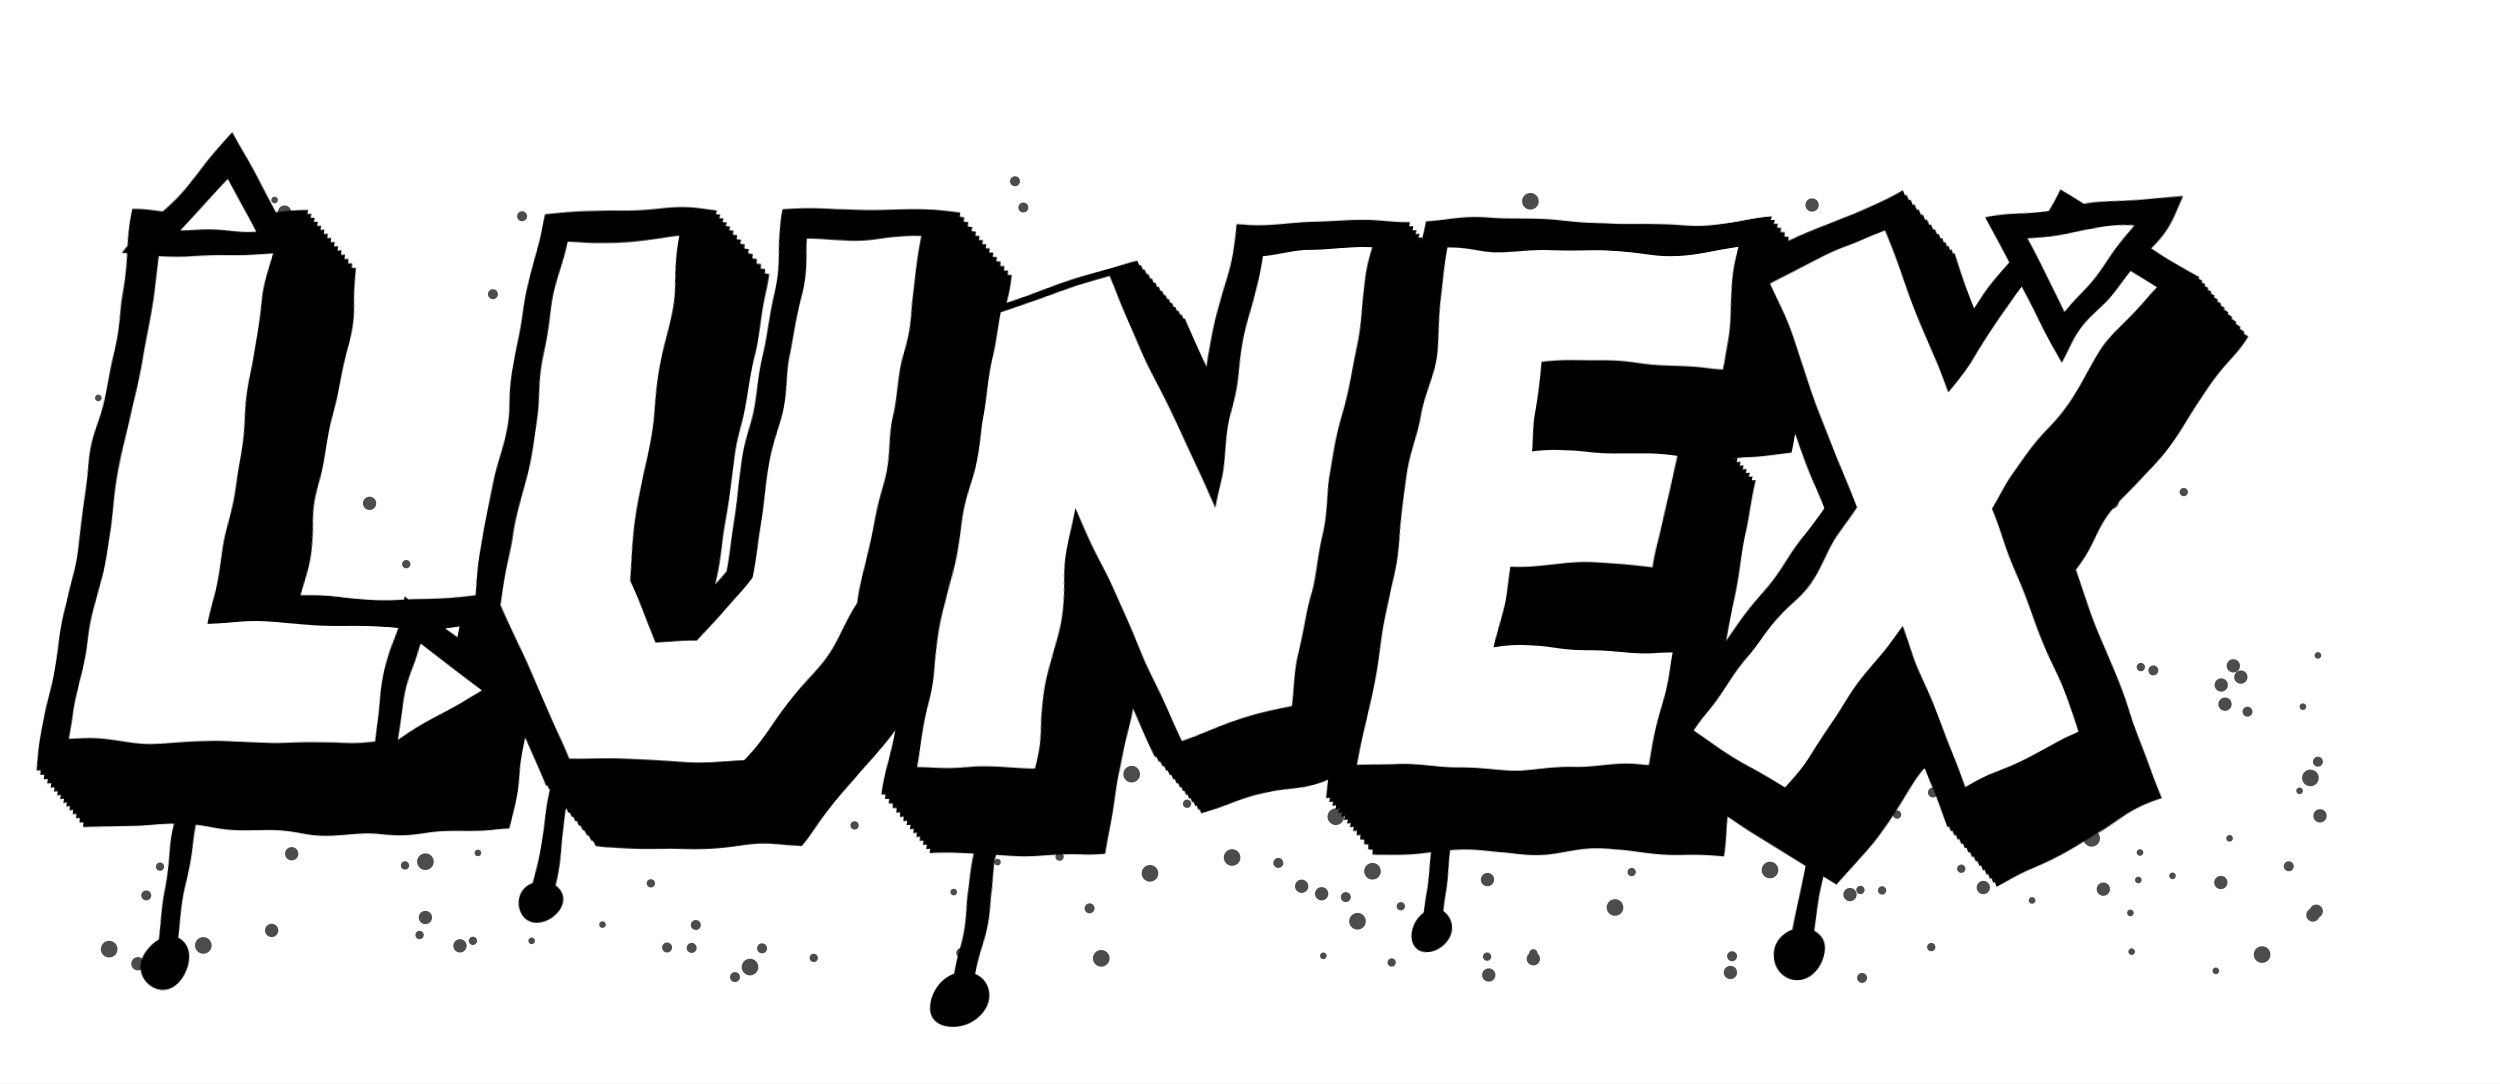
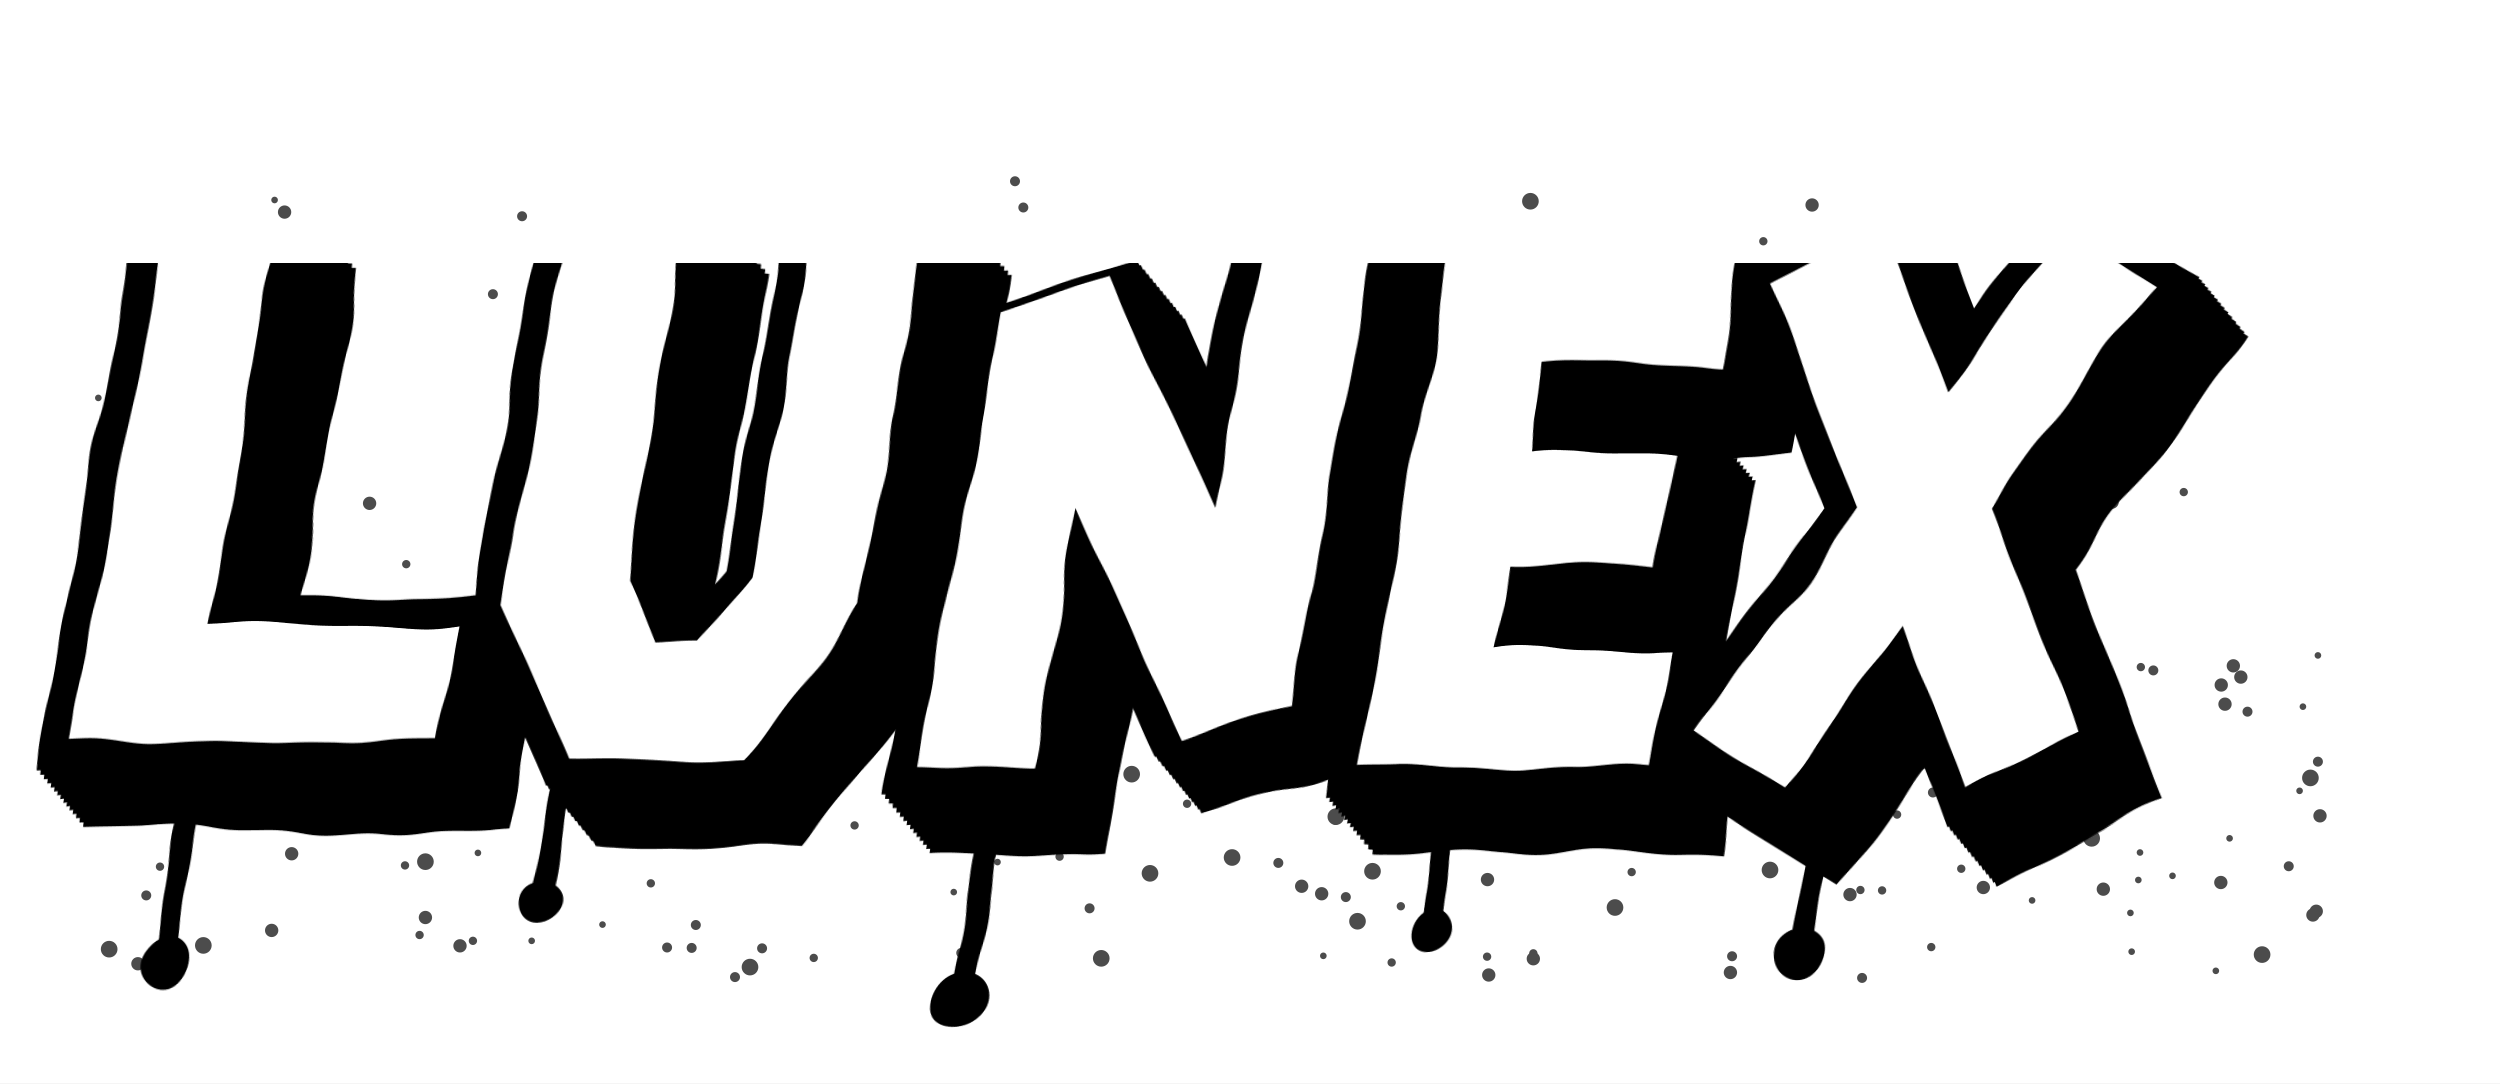
<svg xmlns="http://www.w3.org/2000/svg" viewBox="0 0 600 260" width="600" height="260" role="img" aria-label="lunex">
  <defs>
    <filter id="rough" x="-5%" y="-5%" width="110%" height="110%">
      <feTurbulence type="fractalNoise" baseFrequency="0.035" numOctaves="2" seed="4" result="n" />
      <feDisplacementMap in="SourceGraphic" in2="n" scale="5" />
    </filter>
  </defs>
  <rect width="600" height="260" fill="#ffffff" />
  <g fill="#000000" opacity=".7">
    <circle cx="194.9" cy="68.7" r="0.8" />
    <circle cx="463.5" cy="227.3" r="1" />
    <circle cx="40.2" cy="157.7" r="1.6" />
    <circle cx="51.9" cy="147.4" r="2" />
    <circle cx="531.8" cy="233.0" r="0.8" />
    <circle cx="320.6" cy="196.0" r="2" />
    <circle cx="186.6" cy="199.4" r="1" />
    <circle cx="221.1" cy="155.1" r="1" />
    <circle cx="288.1" cy="141.0" r="1.6" />
    <circle cx="336.2" cy="217.5" r="1" />
    <circle cx="64.2" cy="179.2" r="1.6" />
    <circle cx="175.5" cy="185.5" r="1.2" />
    <circle cx="102.1" cy="206.8" r="2" />
    <circle cx="329.4" cy="209.1" r="2" />
    <circle cx="288.2" cy="158.0" r="1.2" />
    <circle cx="276.0" cy="209.6" r="2" />
    <circle cx="556.3" cy="182.8" r="1.2" />
    <circle cx="32.2" cy="160.0" r="0.8" />
    <circle cx="137.8" cy="94.6" r="1.6" />
    <circle cx="231.1" cy="188.2" r="2" />
    <circle cx="170.0" cy="196.8" r="1.6" />
    <circle cx="552.7" cy="169.6" r="0.8" />
    <circle cx="115.2" cy="191.2" r="2" />
    <circle cx="118.5" cy="195.4" r="2" />
    <circle cx="325.8" cy="221.1" r="2" />
    <circle cx="533.1" cy="164.4" r="1.6" />
    <circle cx="505.7" cy="188.2" r="2" />
    <circle cx="231.9" cy="203.9" r="0.8" />
    <circle cx="122.9" cy="159.3" r="2" />
    <circle cx="48.4" cy="158.6" r="1.2" />
    <circle cx="351.4" cy="182.0" r="1.2" />
    <circle cx="536.0" cy="159.8" r="1.6" />
    <circle cx="556.3" cy="157.3" r="0.8" />
    <circle cx="424.8" cy="208.8" r="2" />
    <circle cx="32.5" cy="162.5" r="2" />
    <circle cx="513.6" cy="204.6" r="0.8" />
    <circle cx="395.9" cy="164.2" r="1" />
    <circle cx="307.6" cy="169.0" r="1" />
    <circle cx="455.3" cy="195.5" r="1" />
    <circle cx="128.0" cy="133.6" r="0.8" />
    <circle cx="446.7" cy="201.4" r="1.2" />
    <circle cx="261.5" cy="218.0" r="1.2" />
    <circle cx="63.5" cy="178.7" r="1.6" />
    <circle cx="357.0" cy="211.1" r="1.6" />
    <circle cx="511.0" cy="105.4" r="0.8" />
    <circle cx="511.3" cy="188.6" r="1.6" />
    <circle cx="500.1" cy="122.4" r="0.8" />
    <circle cx="452.4" cy="184.1" r="0.8" />
    <circle cx="411.4" cy="162.8" r="1.6" />
    <circle cx="455.5" cy="67.8" r="1.6" />
    <circle cx="374.9" cy="161.1" r="0.8" />
    <circle cx="451.7" cy="213.7" r="1" />
    <circle cx="254.3" cy="205.6" r="1" />
    <circle cx="35.1" cy="214.9" r="1.2" />
    <circle cx="160.1" cy="227.4" r="1.2" />
    <circle cx="504.8" cy="165.9" r="2" />
    <circle cx="247.1" cy="195.2" r="2" />
    <circle cx="295.7" cy="205.8" r="2" />
    <circle cx="22.1" cy="190.2" r="0.8" />
    <circle cx="320.5" cy="197.2" r="0.8" />
    <circle cx="496.9" cy="153.6" r="0.8" />
    <circle cx="294.2" cy="146.7" r="0.8" />
    <circle cx="259.4" cy="193.5" r="1.2" />
    <circle cx="264.3" cy="230.0" r="2" />
    <circle cx="493.3" cy="197.6" r="1" />
    <circle cx="473.6" cy="187.6" r="0.8" />
    <circle cx="382.4" cy="175.7" r="0.8" />
    <circle cx="504.4" cy="69.3" r="1.2" />
    <circle cx="97.2" cy="207.7" r="1" />
    <circle cx="423.2" cy="57.9" r="1" />
    <circle cx="554.5" cy="186.7" r="2" />
    <circle cx="238.1" cy="157.8" r="1.2" />
    <circle cx="30.5" cy="151.5" r="1.2" />
    <circle cx="299.4" cy="96.1" r="0.8" />
    <circle cx="551.9" cy="189.8" r="0.8" />
    <circle cx="65.4" cy="91.7" r="1" />
    <circle cx="166.0" cy="227.5" r="1.2" />
    <circle cx="239.2" cy="192.0" r="1.2" />
    <circle cx="68.3" cy="50.9" r="1.6" />
    <circle cx="503.5" cy="157.5" r="1.2" />
    <circle cx="65.2" cy="223.3" r="1.6" />
    <circle cx="26.2" cy="227.8" r="2" />
    <circle cx="89.8" cy="159.3" r="1" />
    <circle cx="161.4" cy="74.4" r="1.2" />
    <circle cx="306.8" cy="207.1" r="1.2" />
    <circle cx="207.4" cy="151.3" r="2" />
    <circle cx="317.6" cy="229.4" r="0.8" />
    <circle cx="375.5" cy="163.5" r="2" />
    <circle cx="470.7" cy="208.5" r="1" />
    <circle cx="205.1" cy="198.1" r="1" />
    <circle cx="238.5" cy="161.0" r="0.8" />
    <circle cx="357.7" cy="154.7" r="1.6" />
    <circle cx="490.1" cy="170.6" r="1.2" />
    <circle cx="44.4" cy="150.3" r="1.2" />
    <circle cx="539.4" cy="170.8" r="1.2" />
    <circle cx="137.6" cy="157.1" r="1.2" />
    <circle cx="291.5" cy="150.4" r="1.2" />
    <circle cx="461.2" cy="183.5" r="1.2" />
    <circle cx="184.3" cy="195.0" r="1" />
    <circle cx="375.1" cy="176.0" r="1.6" />
    <circle cx="432.7" cy="174.2" r="2" />
    <circle cx="367.3" cy="48.3" r="2" />
    <circle cx="358.8" cy="179.4" r="1" />
    <circle cx="511.3" cy="219.1" r="0.8" />
    <circle cx="466.3" cy="151.0" r="1" />
    <circle cx="65.9" cy="48.0" r="0.8" />
    <circle cx="223.4" cy="151.6" r="2" />
    <circle cx="387.6" cy="217.8" r="2" />
    <circle cx="504.8" cy="213.4" r="1.6" />
    <circle cx="156.2" cy="212.0" r="1" />
    <circle cx="144.6" cy="221.9" r="0.8" />
    <circle cx="278.7" cy="169.9" r="2" />
    <circle cx="361.7" cy="178.2" r="1.2" />
    <circle cx="355.4" cy="191.3" r="0.8" />
    <circle cx="393.8" cy="193.9" r="1.6" />
    <circle cx="271.6" cy="185.8" r="2" />
    <circle cx="127.6" cy="225.8" r="0.8" />
    <circle cx="176.4" cy="234.5" r="1.2" />
    <circle cx="228.9" cy="214.1" r="0.8" />
    <circle cx="334.0" cy="231.0" r="1" />
    <circle cx="345.8" cy="159.6" r="1.2" />
    <circle cx="144.9" cy="152.1" r="0.8" />
    <circle cx="533.0" cy="211.8" r="1.6" />
    <circle cx="205.7" cy="100.1" r="0.8" />
    <circle cx="195.3" cy="229.9" r="1" />
    <circle cx="405.0" cy="181.6" r="1.6" />
    <circle cx="230.7" cy="228.7" r="1.2" />
    <circle cx="481.3" cy="206.3" r="1" />
    <circle cx="154.6" cy="166.1" r="1.2" />
    <circle cx="444.0" cy="214.7" r="1.6" />
    <circle cx="513.2" cy="211.2" r="0.8" />
    <circle cx="524.1" cy="118.1" r="1" />
    <circle cx="368.0" cy="228.8" r="1" />
    <circle cx="112.2" cy="171.7" r="1.2" />
    <circle cx="239.4" cy="206.9" r="0.8" />
    <circle cx="110.4" cy="227.0" r="1.6" />
    <circle cx="317.2" cy="214.5" r="1.6" />
    <circle cx="95.4" cy="179.1" r="0.8" />
    <circle cx="192.4" cy="110.0" r="1" />
    <circle cx="499.1" cy="185.2" r="2" />
    <circle cx="133.4" cy="91.3" r="1.6" />
    <circle cx="169.9" cy="192.8" r="1" />
    <circle cx="70.0" cy="204.9" r="1.6" />
    <circle cx="535.1" cy="201.2" r="0.8" />
    <circle cx="88.7" cy="120.8" r="1.6" />
    <circle cx="542.9" cy="229.1" r="2" />
    <circle cx="481.9" cy="159.3" r="1" />
    <circle cx="102.1" cy="220.2" r="1.6" />
    <circle cx="65.9" cy="160.7" r="2" />
    <circle cx="516.8" cy="160.9" r="1.2" />
    <circle cx="305.3" cy="123.1" r="0.8" />
    <circle cx="58.0" cy="183.0" r="1" />
    <circle cx="446.9" cy="234.7" r="1.2" />
    <circle cx="537.8" cy="162.5" r="1.6" />
    <circle cx="304.2" cy="185.0" r="1.2" />
    <circle cx="49.9" cy="76.9" r="1.6" />
    <circle cx="63.8" cy="181.5" r="1.6" />
    <circle cx="38.4" cy="208.0" r="1" />
    <circle cx="23.6" cy="95.5" r="0.8" />
    <circle cx="130.8" cy="219.7" r="1" />
    <circle cx="271.2" cy="90.4" r="0.8" />
    <circle cx="534.0" cy="169.0" r="1.6" />
    <circle cx="511.6" cy="228.4" r="0.8" />
    <circle cx="135.0" cy="154.4" r="0.8" />
    <circle cx="119.4" cy="125.4" r="1.2" />
    <circle cx="415.7" cy="229.5" r="1.2" />
    <circle cx="123.0" cy="189.7" r="1.2" />
    <circle cx="378.8" cy="178.2" r="1" />
    <circle cx="78.8" cy="185.7" r="0.8" />
    <circle cx="323.0" cy="215.3" r="1.2" />
    <circle cx="463.9" cy="190.2" r="1.2" />
    <circle cx="312.4" cy="212.7" r="1.6" />
    <circle cx="36.4" cy="118.1" r="1.6" />
    <circle cx="42.0" cy="228.2" r="1.2" />
    <circle cx="125.3" cy="51.9" r="1.2" />
    <circle cx="167.0" cy="222.0" r="1.2" />
    <circle cx="423.1" cy="171.0" r="1.2" />
    <circle cx="22.0" cy="183.6" r="0.8" />
    <circle cx="33.1" cy="231.3" r="1.6" />
    <circle cx="446.5" cy="213.6" r="1" />
    <circle cx="521.2" cy="74.8" r="1.2" />
    <circle cx="464.3" cy="186.8" r="1.2" />
    <circle cx="485.1" cy="127.5" r="2" />
    <circle cx="62.7" cy="77.5" r="1" />
    <circle cx="240.2" cy="196.3" r="1" />
    <circle cx="549.3" cy="207.9" r="1.2" />
    <circle cx="357.3" cy="234.0" r="1.6" />
    <circle cx="113.5" cy="225.8" r="1" />
    <circle cx="423.9" cy="200.9" r="0.8" />
    <circle cx="441.1" cy="172.8" r="1.2" />
    <circle cx="418.6" cy="170.9" r="1" />
    <circle cx="171.9" cy="155.5" r="1.2" />
    <circle cx="555.9" cy="218.7" r="1.6" />
    <circle cx="555.1" cy="219.6" r="1.6" />
    <circle cx="513.8" cy="160.1" r="1" />
    <circle cx="344.3" cy="156.4" r="2" />
    <circle cx="487.7" cy="216.1" r="0.8" />
    <circle cx="77.1" cy="153.3" r="1" />
    <circle cx="40.2" cy="235.0" r="0.8" />
    <circle cx="343.7" cy="151.0" r="1.2" />
    <circle cx="240.9" cy="110.6" r="0.8" />
    <circle cx="129.8" cy="155.4" r="0.8" />
    <circle cx="449.8" cy="195.4" r="1" />
    <circle cx="234.8" cy="91.5" r="1.2" />
    <circle cx="245.6" cy="49.8" r="1.2" />
    <circle cx="243.6" cy="43.5" r="1.2" />
    <circle cx="368.0" cy="230.1" r="1.6" />
    <circle cx="506.9" cy="120.5" r="1.6" />
    <circle cx="332.0" cy="109.3" r="1" />
    <circle cx="28.0" cy="144.8" r="1.6" />
    <circle cx="68.1" cy="192.9" r="1" />
    <circle cx="207.9" cy="155.7" r="1.6" />
    <circle cx="284.9" cy="192.9" r="1" />
    <circle cx="182.9" cy="227.6" r="1.2" />
    <circle cx="48.8" cy="226.9" r="2" />
    <circle cx="391.6" cy="209.3" r="1" />
    <circle cx="355.4" cy="190.2" r="2" />
    <circle cx="137.8" cy="182.6" r="0.8" />
    <circle cx="100.7" cy="224.4" r="1" />
    <circle cx="42.2" cy="146.8" r="0.8" />
    <circle cx="380.7" cy="188.7" r="1.2" />
    <circle cx="370.5" cy="183.1" r="1.2" />
    <circle cx="261.3" cy="202.6" r="1.6" />
    <circle cx="271.2" cy="124.9" r="1.6" />
    <circle cx="471.7" cy="155.7" r="1.2" />
    <circle cx="252.5" cy="193.4" r="0.8" />
    <circle cx="42.0" cy="64.8" r="1.2" />
    <circle cx="439.9" cy="192.8" r="1.6" />
    <circle cx="372.5" cy="155.6" r="2" />
    <circle cx="415.3" cy="233.4" r="1.6" />
    <circle cx="175.5" cy="194.1" r="1" />
    <circle cx="55.4" cy="106.7" r="1" />
    <circle cx="194.9" cy="156.6" r="1.6" />
    <circle cx="97.5" cy="135.4" r="1" />
    <circle cx="339.6" cy="181.6" r="1" />
    <circle cx="118.3" cy="70.6" r="1.2" />
    <circle cx="503.5" cy="72.1" r="0.8" />
    <circle cx="434.9" cy="49.2" r="1.6" />
    <circle cx="319.8" cy="150.2" r="0.8" />
    <circle cx="156.1" cy="141.8" r="1.2" />
    <circle cx="163.0" cy="180.6" r="0.8" />
    <circle cx="258.8" cy="73.6" r="0.8" />
    <circle cx="180.0" cy="232.1" r="2" />
    <circle cx="521.4" cy="210.2" r="0.8" />
    <circle cx="139.7" cy="95.3" r="1.6" />
    <circle cx="296.8" cy="169.3" r="0.8" />
    <circle cx="32.0" cy="159.0" r="1.2" />
    <circle cx="308.4" cy="161.4" r="1.2" />
    <circle cx="356.9" cy="229.6" r="1" />
    <circle cx="402.0" cy="162.3" r="1.2" />
    <circle cx="237.1" cy="204.8" r="2" />
    <circle cx="502.0" cy="201.2" r="2" />
    <circle cx="416.1" cy="87.2" r="0.8" />
    <circle cx="53.2" cy="163.5" r="0.8" />
    <circle cx="26.7" cy="144.7" r="1" />
    <circle cx="243.1" cy="138.5" r="1.6" />
    <circle cx="459.2" cy="175.5" r="0.8" />
    <circle cx="556.8" cy="195.8" r="1.6" />
    <circle cx="476.0" cy="213.0" r="1.6" />
    <circle cx="114.7" cy="204.7" r="0.8" />
  </g>
  <g filter="url(#rough)" transform="translate(8 14) skewX(-10)" fill="none" stroke-linecap="square" stroke-linejoin="miter" stroke-miterlimit="3">
    <g stroke="#000000" stroke-width="42">
      <g transform="translate(1 1)">
        <path d="M52 58 V150 H112" />
        <path d="M150 58 V128 L166 154 H192 L208 128 V58" />
        <path d="M256 156 V60 L316 156 V60" />
        <path d="M404 60 H362 V156 H404 M362 108 H396" />
        <path d="M446 60 L500 156 M500 60 L446 156" />
      </g>
      <g transform="translate(2 2)">
        <path d="M52 58 V150 H112" />
        <path d="M150 58 V128 L166 154 H192 L208 128 V58" />
        <path d="M256 156 V60 L316 156 V60" />
        <path d="M404 60 H362 V156 H404 M362 108 H396" />
        <path d="M446 60 L500 156 M500 60 L446 156" />
      </g>
      <g transform="translate(3 3)">
        <path d="M52 58 V150 H112" />
        <path d="M150 58 V128 L166 154 H192 L208 128 V58" />
        <path d="M256 156 V60 L316 156 V60" />
        <path d="M404 60 H362 V156 H404 M362 108 H396" />
        <path d="M446 60 L500 156 M500 60 L446 156" />
      </g>
      <g transform="translate(4 4)">
        <path d="M52 58 V150 H112" />
        <path d="M150 58 V128 L166 154 H192 L208 128 V58" />
        <path d="M256 156 V60 L316 156 V60" />
        <path d="M404 60 H362 V156 H404 M362 108 H396" />
        <path d="M446 60 L500 156 M500 60 L446 156" />
      </g>
      <g transform="translate(5 5)">
        <path d="M52 58 V150 H112" />
        <path d="M150 58 V128 L166 154 H192 L208 128 V58" />
        <path d="M256 156 V60 L316 156 V60" />
        <path d="M404 60 H362 V156 H404 M362 108 H396" />
        <path d="M446 60 L500 156 M500 60 L446 156" />
      </g>
      <g transform="translate(6 6)">
        <path d="M52 58 V150 H112" />
        <path d="M150 58 V128 L166 154 H192 L208 128 V58" />
        <path d="M256 156 V60 L316 156 V60" />
        <path d="M404 60 H362 V156 H404 M362 108 H396" />
        <path d="M446 60 L500 156 M500 60 L446 156" />
      </g>
      <g transform="translate(7 7)">
        <path d="M52 58 V150 H112" />
        <path d="M150 58 V128 L166 154 H192 L208 128 V58" />
        <path d="M256 156 V60 L316 156 V60" />
        <path d="M404 60 H362 V156 H404 M362 108 H396" />
        <path d="M446 60 L500 156 M500 60 L446 156" />
      </g>
      <g transform="translate(8 8)">
        <path d="M52 58 V150 H112" />
        <path d="M150 58 V128 L166 154 H192 L208 128 V58" />
        <path d="M256 156 V60 L316 156 V60" />
        <path d="M404 60 H362 V156 H404 M362 108 H396" />
        <path d="M446 60 L500 156 M500 60 L446 156" />
      </g>
      <g transform="translate(9 9)">
        <path d="M52 58 V150 H112" />
        <path d="M150 58 V128 L166 154 H192 L208 128 V58" />
        <path d="M256 156 V60 L316 156 V60" />
        <path d="M404 60 H362 V156 H404 M362 108 H396" />
        <path d="M446 60 L500 156 M500 60 L446 156" />
      </g>
      <g transform="translate(10 10)">
        <path d="M52 58 V150 H112" />
        <path d="M150 58 V128 L166 154 H192 L208 128 V58" />
        <path d="M256 156 V60 L316 156 V60" />
        <path d="M404 60 H362 V156 H404 M362 108 H396" />
        <path d="M446 60 L500 156 M500 60 L446 156" />
      </g>
      <g transform="translate(11 11)">
        <path d="M52 58 V150 H112" />
        <path d="M150 58 V128 L166 154 H192 L208 128 V58" />
        <path d="M256 156 V60 L316 156 V60" />
        <path d="M404 60 H362 V156 H404 M362 108 H396" />
        <path d="M446 60 L500 156 M500 60 L446 156" />
      </g>
      <g transform="translate(12 12)">
        <path d="M52 58 V150 H112" />
        <path d="M150 58 V128 L166 154 H192 L208 128 V58" />
        <path d="M256 156 V60 L316 156 V60" />
        <path d="M404 60 H362 V156 H404 M362 108 H396" />
        <path d="M446 60 L500 156 M500 60 L446 156" />
      </g>
      <g transform="translate(13 13)">
        <path d="M52 58 V150 H112" />
        <path d="M150 58 V128 L166 154 H192 L208 128 V58" />
        <path d="M256 156 V60 L316 156 V60" />
        <path d="M404 60 H362 V156 H404 M362 108 H396" />
        <path d="M446 60 L500 156 M500 60 L446 156" />
      </g>
      <g transform="translate(14 14)">
        <path d="M52 58 V150 H112" />
        <path d="M150 58 V128 L166 154 H192 L208 128 V58" />
        <path d="M256 156 V60 L316 156 V60" />
        <path d="M404 60 H362 V156 H404 M362 108 H396" />
        <path d="M446 60 L500 156 M500 60 L446 156" />
      </g>
    </g>
    <g stroke="#000000" stroke-width="42">
      <path d="M52 58 V150 H112" />
      <path d="M150 58 V128 L166 154 H192 L208 128 V58" />
      <path d="M256 156 V60 L316 156 V60" />
      <path d="M404 60 H362 V156 H404 M362 108 H396" />
      <path d="M446 60 L500 156 M500 60 L446 156" />
    </g>
    <g stroke="#ffffff" stroke-width="28">
      <path d="M52 58 V150 H112" />
      <path d="M150 58 V128 L166 154 H192 L208 128 V58" />
      <path d="M256 156 V60 L316 156 V60" />
      <path d="M404 60 H362 V156 H404 M362 108 H396" />
      <path d="M446 60 L500 156 M500 60 L446 156" />
    </g>
    <g stroke="#000000" stroke-width="5" stroke-linecap="butt">
      <path d="M70 172 V214" />
      <path d="M158 176 V200" />
      <path d="M262 178 V222" />
      <path d="M372 176 V206" />
      <path d="M462 176 V212" />
    </g>
    <g fill="#000000" stroke="none">
      <circle cx="70" cy="217" r="6" />
      <circle cx="158" cy="203" r="5" />
      <circle cx="262" cy="226" r="7" />
      <circle cx="372" cy="209" r="5" />
      <circle cx="462" cy="215" r="6" />
    </g>
-     <g fill="#ffffff" stroke="#000000" stroke-width="6" stroke-linejoin="miter">
-       <path d="M114 134 L140 152 L114 170 Z" />
-       <path d="M480 40 L516 36 L500 68 Z" />
-       <path d="M36 44 L52 24 L66 44 Z" />
-     </g>
  </g>
</svg>
